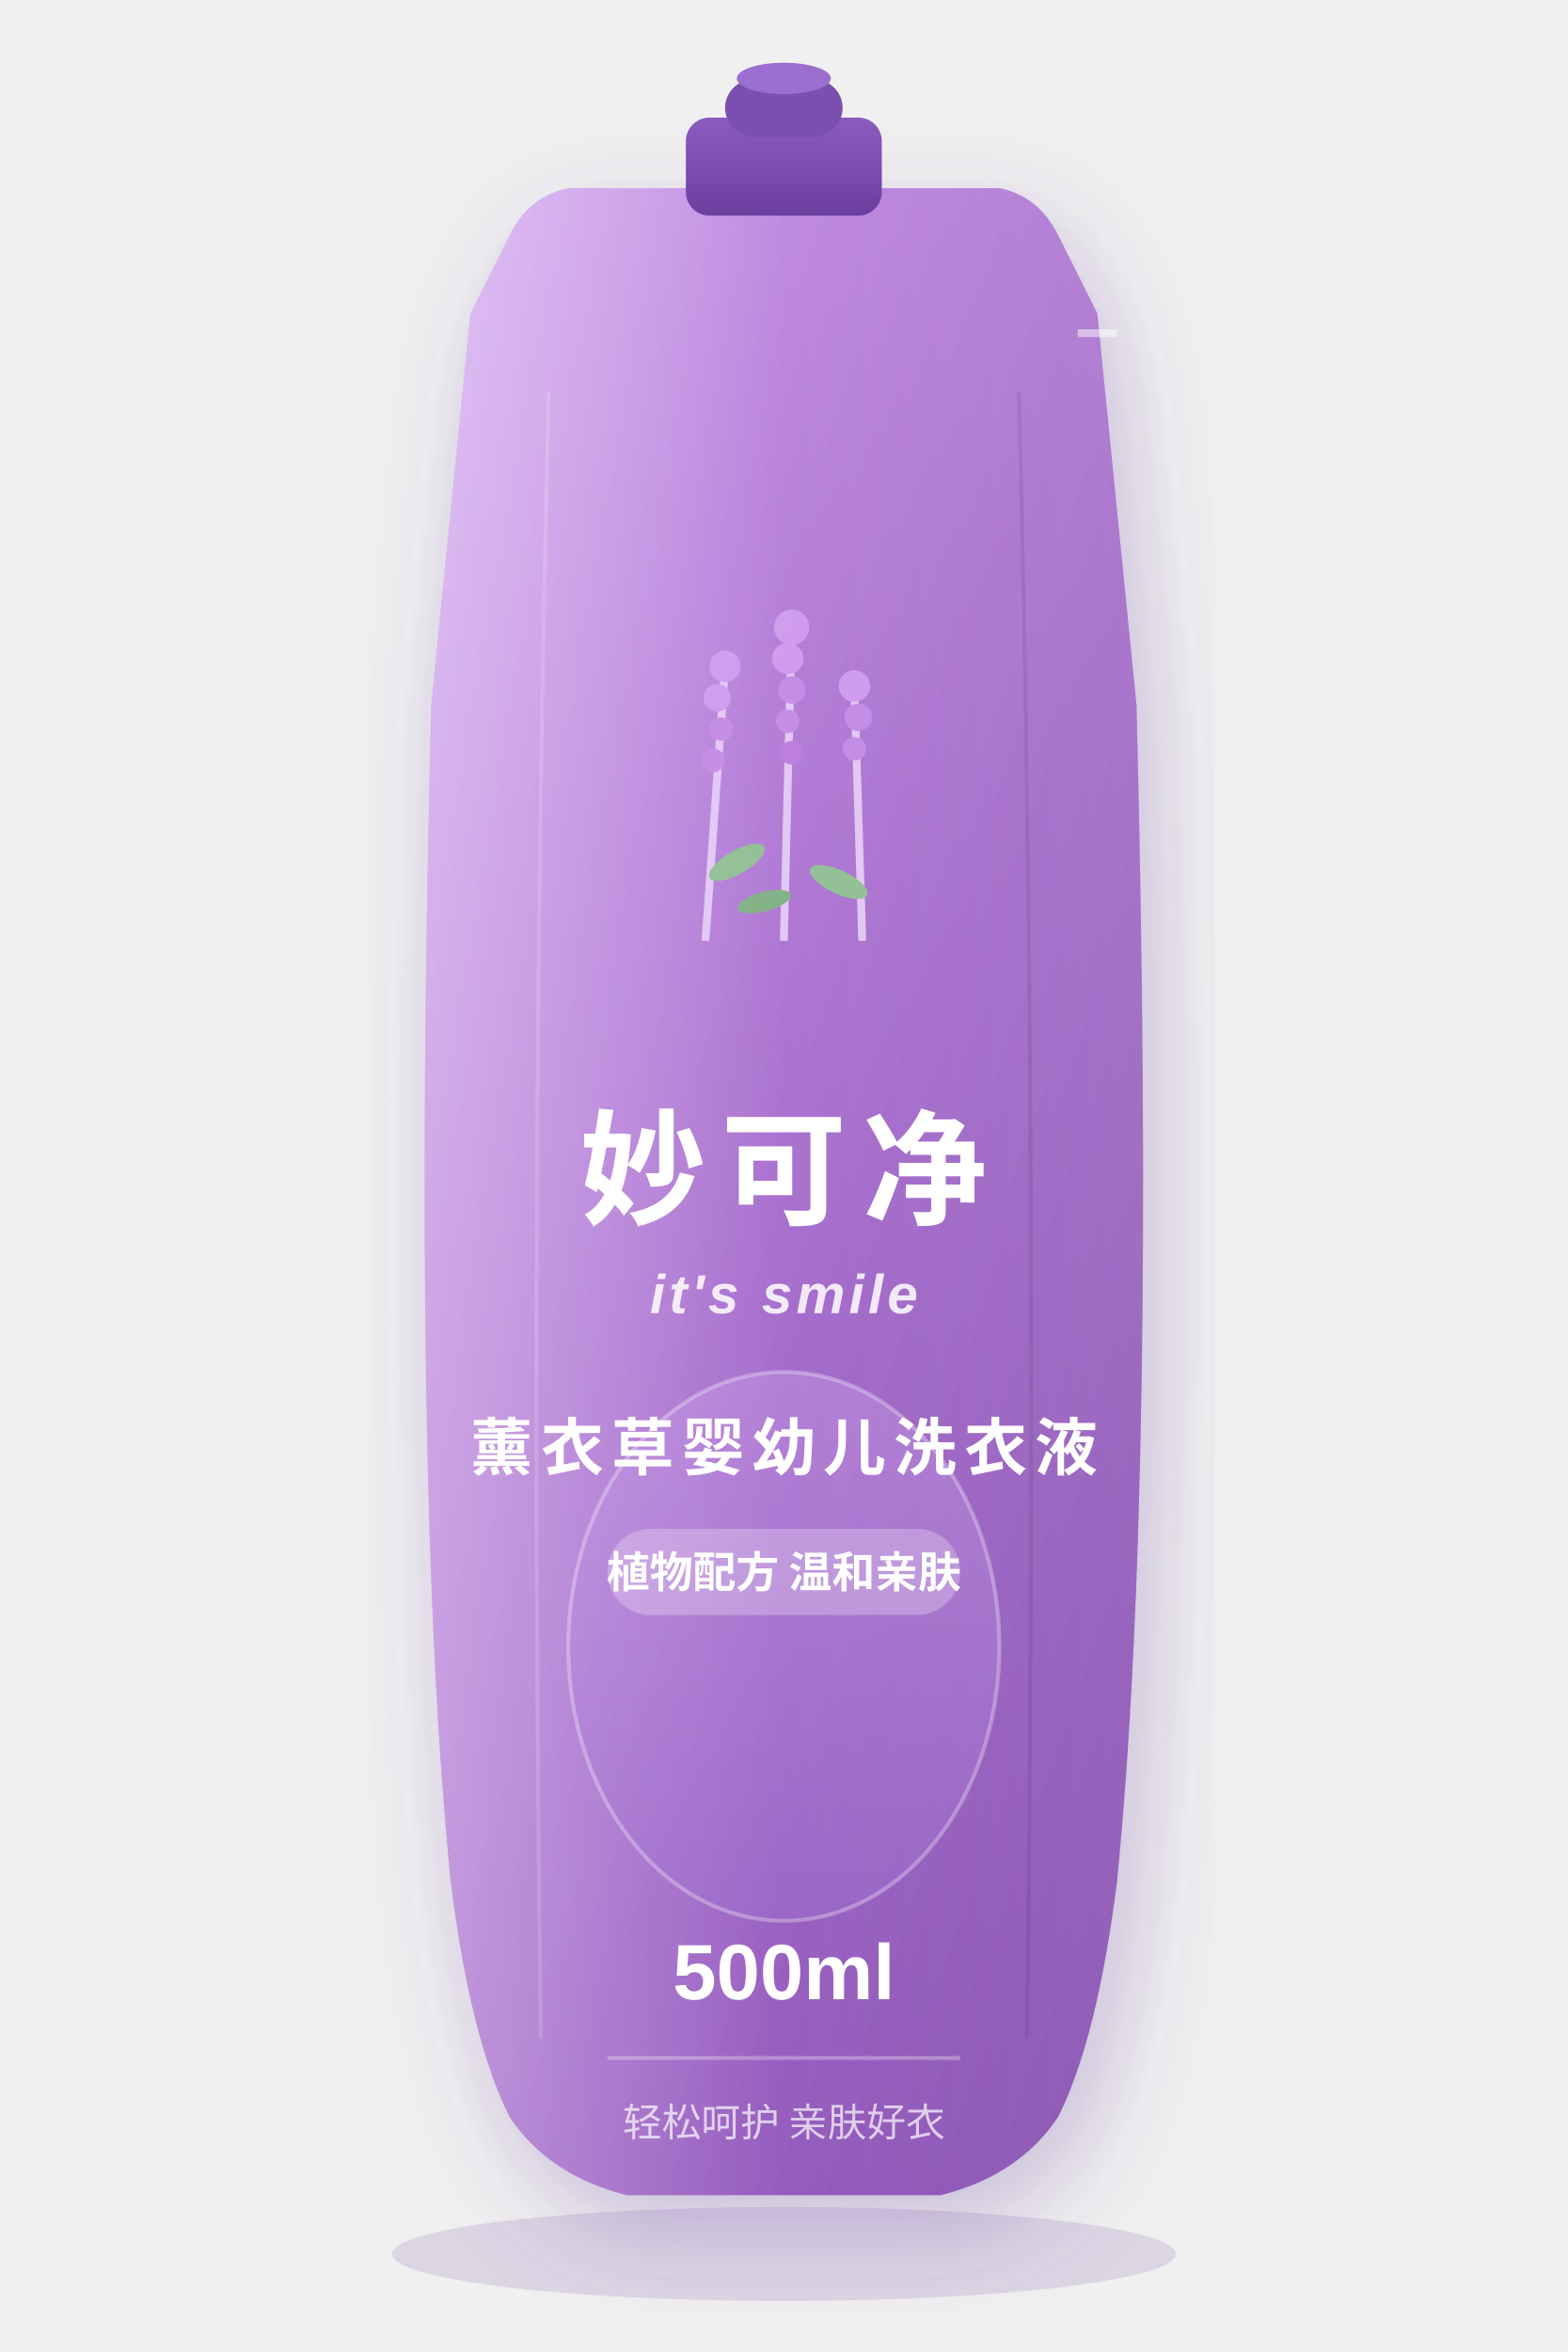
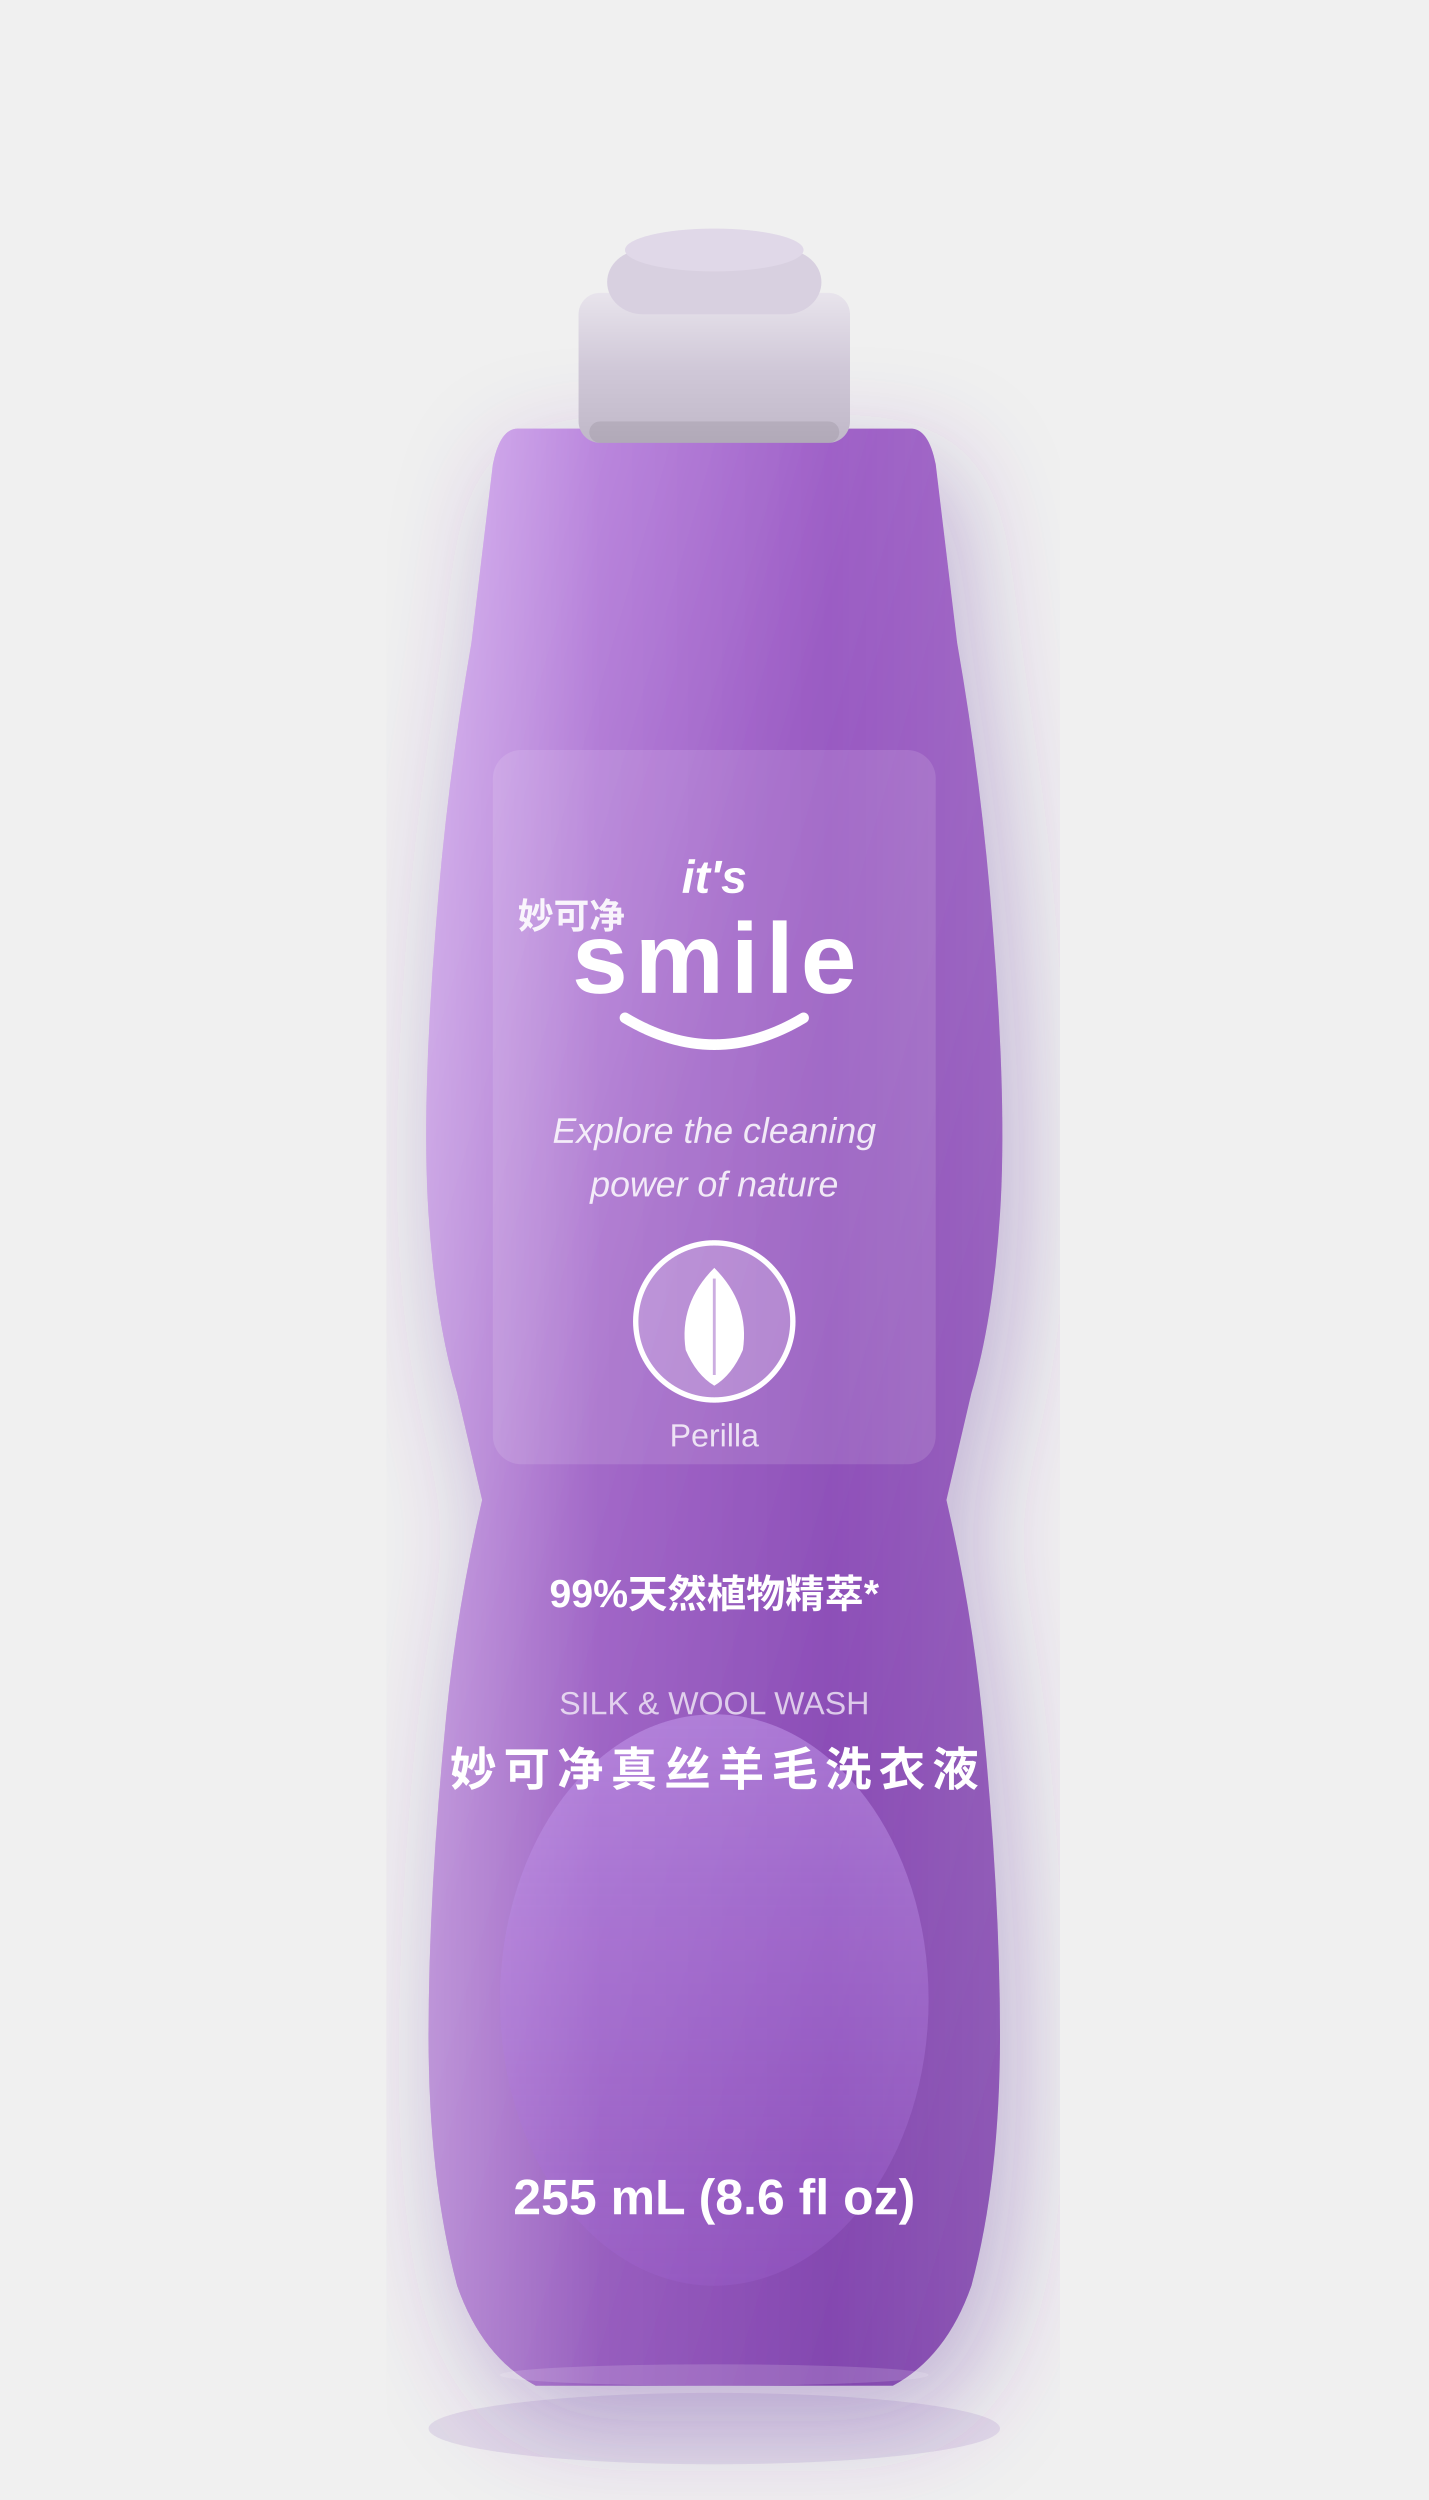
- <svg xmlns="http://www.w3.org/2000/svg" viewBox="0 0 400 600" width="400" height="600">
+ <svg xmlns="http://www.w3.org/2000/svg" viewBox="0 0 400 700" width="400" height="700">
  <defs>
-     <linearGradient id="bagBody" x1="0" y1="0" x2="1" y2="1">
-       <stop offset="0%" stop-color="#D4A8F0" />
-       <stop offset="30%" stop-color="#B87FDB" />
-       <stop offset="60%" stop-color="#9B5FC4" />
+     <linearGradient id="pBody" x1="0" y1="0" x2="1" y2="1">
+       <stop offset="0%" stop-color="#C490E8" />
+       <stop offset="40%" stop-color="#9B5CC4" />
      <stop offset="100%" stop-color="#7B3FA8" />
    </linearGradient>
-     <linearGradient id="bagShine" x1="0" y1="0" x2="1" y2="0">
-       <stop offset="0%" stop-color="rgba(255,255,255,0.3)" />
-       <stop offset="50%" stop-color="rgba(255,255,255,0.05)" />
-       <stop offset="100%" stop-color="rgba(255,255,255,0.15)" />
+     <linearGradient id="pShine" x1="0" y1="0" x2="1" y2="0">
+       <stop offset="0%" stop-color="rgba(255,255,255,0.35)" />
+       <stop offset="30%" stop-color="rgba(255,255,255,0.08)" />
+       <stop offset="70%" stop-color="rgba(255,255,255,0)" />
+       <stop offset="100%" stop-color="rgba(255,255,255,0.12)" />
    </linearGradient>
-     <linearGradient id="capGrad" x1="0" y1="0" x2="0" y2="1">
-       <stop offset="0%" stop-color="#8B5CC0" />
-       <stop offset="100%" stop-color="#6B3FA0" />
+     <linearGradient id="pCap" x1="0" y1="0" x2="0" y2="1">
+       <stop offset="0%" stop-color="#E8E4EC" />
+       <stop offset="50%" stop-color="#D0C8D8" />
+       <stop offset="100%" stop-color="#C0B8C8" />
    </linearGradient>
-     <linearGradient id="liquidGrad" x1="0" y1="0" x2="0" y2="1">
-       <stop offset="0%" stop-color="#C9A0E8" />
-       <stop offset="100%" stop-color="#A070D0" />
+     <linearGradient id="pLiquid" x1="0" y1="0" x2="0" y2="1">
+       <stop offset="0%" stop-color="rgba(200,160,240,0.5)" />
+       <stop offset="100%" stop-color="rgba(160,100,210,0.3)" />
    </linearGradient>
-     <filter id="shadow1">
-       <feDropShadow dx="4" dy="8" stdDeviation="12" flood-color="rgba(107,63,160,0.3)" />
+     <filter id="pShadow">
+       <feDropShadow dx="5" dy="10" stdDeviation="15" flood-color="rgba(100,50,160,0.35)" />
    </filter>
-     <clipPath id="bagClip">
-       <path d="M120,80 L130,60 Q135,50 145,48 L255,48 Q265,50 270,60 L280,80 L290,180 Q295,380 285,480 Q280,520 270,540 Q260,555 240,560 L160,560 Q140,555 130,540 Q120,520 115,480 Q105,380 110,180 Z" />
-     </clipPath>
+     <filter id="pGlow">
+       <feGaussianBlur stdDeviation="2" result="blur" />
+       <feMerge>
+         <feMergeNode in="blur" />
+         <feMergeNode in="SourceGraphic" />
+       </feMerge>
+     </filter>
  </defs>
-   <ellipse cx="200" cy="575" rx="100" ry="12" fill="rgba(107,63,160,0.15)" />
-   <path d="M120,80 L130,60 Q135,50 145,48 L255,48 Q265,50 270,60 L280,80 L290,180 Q295,380 285,480 Q280,520 270,540 Q260,555 240,560 L160,560 Q140,555 130,540 Q120,520 115,480 Q105,380 110,180 Z" fill="url(#bagBody)" filter="url(#shadow1)" />
-   <path d="M120,80 L130,60 Q135,50 145,48 L255,48 Q265,50 270,60 L280,80 L290,180 Q295,380 285,480 Q280,520 270,540 Q260,555 240,560 L160,560 Q140,555 130,540 Q120,520 115,480 Q105,380 110,180 Z" fill="url(#bagShine)" />
-   <path d="M140,100 Q135,300 138,520" stroke="rgba(255,255,255,0.15)" stroke-width="1" fill="none" />
-   <path d="M260,100 Q265,300 262,520" stroke="rgba(0,0,0,0.08)" stroke-width="1" fill="none" />
-   <rect x="175" y="30" width="50" height="25" rx="6" fill="url(#capGrad)" />
-   <rect x="185" y="20" width="30" height="15" rx="8" fill="#7B4FB0" />
-   <ellipse cx="200" cy="20" rx="12" ry="4" fill="#9B6FCF" />
-   <path d="M275,85 L285,85" stroke="rgba(255,255,255,0.5)" stroke-width="2" />
-   <ellipse cx="200" cy="420" rx="55" ry="70" fill="url(#liquidGrad)" opacity="0.4" />
-   <ellipse cx="200" cy="420" rx="55" ry="70" fill="none" stroke="rgba(255,255,255,0.3)" stroke-width="1" />
-   <g transform="translate(200,200)" opacity="0.9">
-     <line x1="-20" y1="40" x2="-15" y2="-30" stroke="#E8D0F8" stroke-width="2" />
-     <circle cx="-15" cy="-30" r="4" fill="#D4A0F0" />
-     <circle cx="-17" cy="-22" r="3.5" fill="#D4A0F0" />
-     <circle cx="-16" cy="-14" r="3" fill="#C890E8" />
-     <circle cx="-18" cy="-6" r="3" fill="#C890E8" />
-     <line x1="0" y1="40" x2="2" y2="-40" stroke="#E8D0F8" stroke-width="2" />
-     <circle cx="2" cy="-40" r="4.5" fill="#D4A0F0" />
-     <circle cx="1" cy="-32" r="4" fill="#D4A0F0" />
-     <circle cx="2" cy="-24" r="3.5" fill="#C890E8" />
-     <circle cx="1" cy="-16" r="3" fill="#C890E8" />
-     <circle cx="2" cy="-8" r="3" fill="#BC80E0" />
-     <line x1="20" y1="40" x2="18" y2="-25" stroke="#E8D0F8" stroke-width="2" />
-     <circle cx="18" cy="-25" r="4" fill="#D4A0F0" />
-     <circle cx="19" cy="-17" r="3.5" fill="#C890E8" />
-     <circle cx="18" cy="-9" r="3" fill="#C890E8" />
-     <ellipse cx="-12" cy="20" rx="8" ry="3" fill="#90C890" transform="rotate(-30,-12,20)" />
-     <ellipse cx="14" cy="25" rx="8" ry="3" fill="#90C890" transform="rotate(25,14,25)" />
-     <ellipse cx="-5" cy="30" rx="7" ry="2.5" fill="#80B880" transform="rotate(-15,-5,30)" />
-   </g>
-   <text x="200" y="310" text-anchor="middle" font-family="Arial, sans-serif" font-size="32" font-weight="800" fill="white" letter-spacing="4">妙可净</text>
-   <text x="200" y="335" text-anchor="middle" font-family="Arial, sans-serif" font-size="14" font-weight="600" fill="rgba(255,255,255,0.85)" font-style="italic" letter-spacing="1">it's smile</text>
-   <text x="200" y="375" text-anchor="middle" font-family="Arial, sans-serif" font-size="16" font-weight="700" fill="white" letter-spacing="2">薰衣草婴幼儿洗衣液</text>
-   <rect x="155" y="390" width="90" height="22" rx="11" fill="rgba(255,255,255,0.25)" />
-   <text x="200" y="405" text-anchor="middle" font-family="Arial, sans-serif" font-size="11" fill="white" font-weight="600">植物配方 温和亲肤</text>
-   <text x="200" y="510" text-anchor="middle" font-family="Arial, sans-serif" font-size="20" font-weight="700" fill="white">500ml</text>
-   <line x1="155" y1="525" x2="245" y2="525" stroke="rgba(255,255,255,0.3)" stroke-width="1" />
-   <text x="200" y="545" text-anchor="middle" font-family="Arial, sans-serif" font-size="10" fill="rgba(255,255,255,0.7)">轻松呵护 亲肤好衣</text>
+   <ellipse cx="200" cy="680" rx="80" ry="10" fill="rgba(100,50,160,0.12)" />
+   <path d="     M145,120     Q140,120 138,130 L132,180     Q125,220 122,260     Q118,310 120,340     Q122,370 128,390     L135,420     Q128,450 125,480     Q120,530 120,570     Q120,610 128,640     Q135,660 150,668     L250,668     Q265,660 272,640     Q280,610 280,570     Q280,530 275,480     Q272,450 265,420     L272,390     Q278,370 280,340     Q282,310 278,260     Q275,220 268,180     L262,130     Q260,120 255,120     Z   " fill="url(#pBody)" filter="url(#pShadow)" />
+   <path d="     M145,120     Q140,120 138,130 L132,180     Q125,220 122,260     Q118,310 120,340     Q122,370 128,390     L135,420     Q128,450 125,480     Q120,530 120,570     Q120,610 128,640     Q135,660 150,668     L250,668     Q265,660 272,640     Q280,610 280,570     Q280,530 275,480     Q272,450 265,420     L272,390     Q278,370 280,340     Q282,310 278,260     Q275,220 268,180     L262,130     Q260,120 255,120     Z   " fill="url(#pShine)" />
+   <ellipse cx="200" cy="560" rx="60" ry="80" fill="url(#pLiquid)" />
+   <rect x="162" y="82" width="76" height="42" rx="6" fill="url(#pCap)" />
+   <rect x="170" y="70" width="60" height="18" rx="10" fill="#D8D0E0" />
+   <ellipse cx="200" cy="70" rx="25" ry="6" fill="#E0D8E8" />
+   <rect x="165" y="118" width="70" height="6" rx="3" fill="rgba(0,0,0,0.08)" />
+   <rect x="138" y="210" width="124" height="200" rx="8" fill="rgba(255,255,255,0.12)" />
+   <text x="200" y="250" text-anchor="middle" font-family="Arial,sans-serif" font-size="13" font-weight="700" fill="white" font-style="italic">it's</text>
+   <text x="200" y="278" text-anchor="middle" font-family="Arial,sans-serif" font-size="28" font-weight="900" fill="white" letter-spacing="2">smile</text>
+   <path d="M175,285 Q200,300 225,285" stroke="white" stroke-width="3" fill="none" stroke-linecap="round" />
+   <text x="175" y="260" text-anchor="end" font-family="Arial,sans-serif" font-size="10" font-weight="700" fill="rgba(255,255,255,0.9)">妙可净</text>
+   <text x="200" y="320" text-anchor="middle" font-family="Arial,sans-serif" font-size="10" fill="rgba(255,255,255,0.85)" font-style="italic">Explore the cleaning</text>
+   <text x="200" y="335" text-anchor="middle" font-family="Arial,sans-serif" font-size="10" fill="rgba(255,255,255,0.85)" font-style="italic">power of nature</text>
+   <circle cx="200" cy="370" r="22" fill="rgba(255,255,255,0.2)" stroke="white" stroke-width="1.5" />
+   <path d="M200,355 Q190,365 192,378 Q195,385 200,388 Q205,385 208,378 Q210,365 200,355Z" fill="white" />
+   <line x1="200" y1="358" x2="200" y2="385" stroke="rgba(155,92,196,0.5)" stroke-width="0.8" />
+   <text x="200" y="405" text-anchor="middle" font-family="Arial,sans-serif" font-size="9" fill="rgba(255,255,255,0.8)">Perilla</text>
+   <text x="200" y="450" text-anchor="middle" font-family="Arial,sans-serif" font-size="11" font-weight="700" fill="white">99%天然植物精萃*</text>
+   <text x="200" y="480" text-anchor="middle" font-family="Arial,sans-serif" font-size="9" fill="rgba(255,255,255,0.7)">SILK &amp; WOOL WASH</text>
+   <text x="200" y="500" text-anchor="middle" font-family="Arial,sans-serif" font-size="13" font-weight="700" fill="white" letter-spacing="2">妙可净真丝羊毛洗衣液</text>
+   <text x="200" y="620" text-anchor="middle" font-family="Arial,sans-serif" font-size="14" font-weight="600" fill="white">255 mL (8.6 fl oz)</text>
+   <ellipse cx="200" cy="665" rx="60" ry="3" fill="rgba(255,255,255,0.15)" />
</svg>
